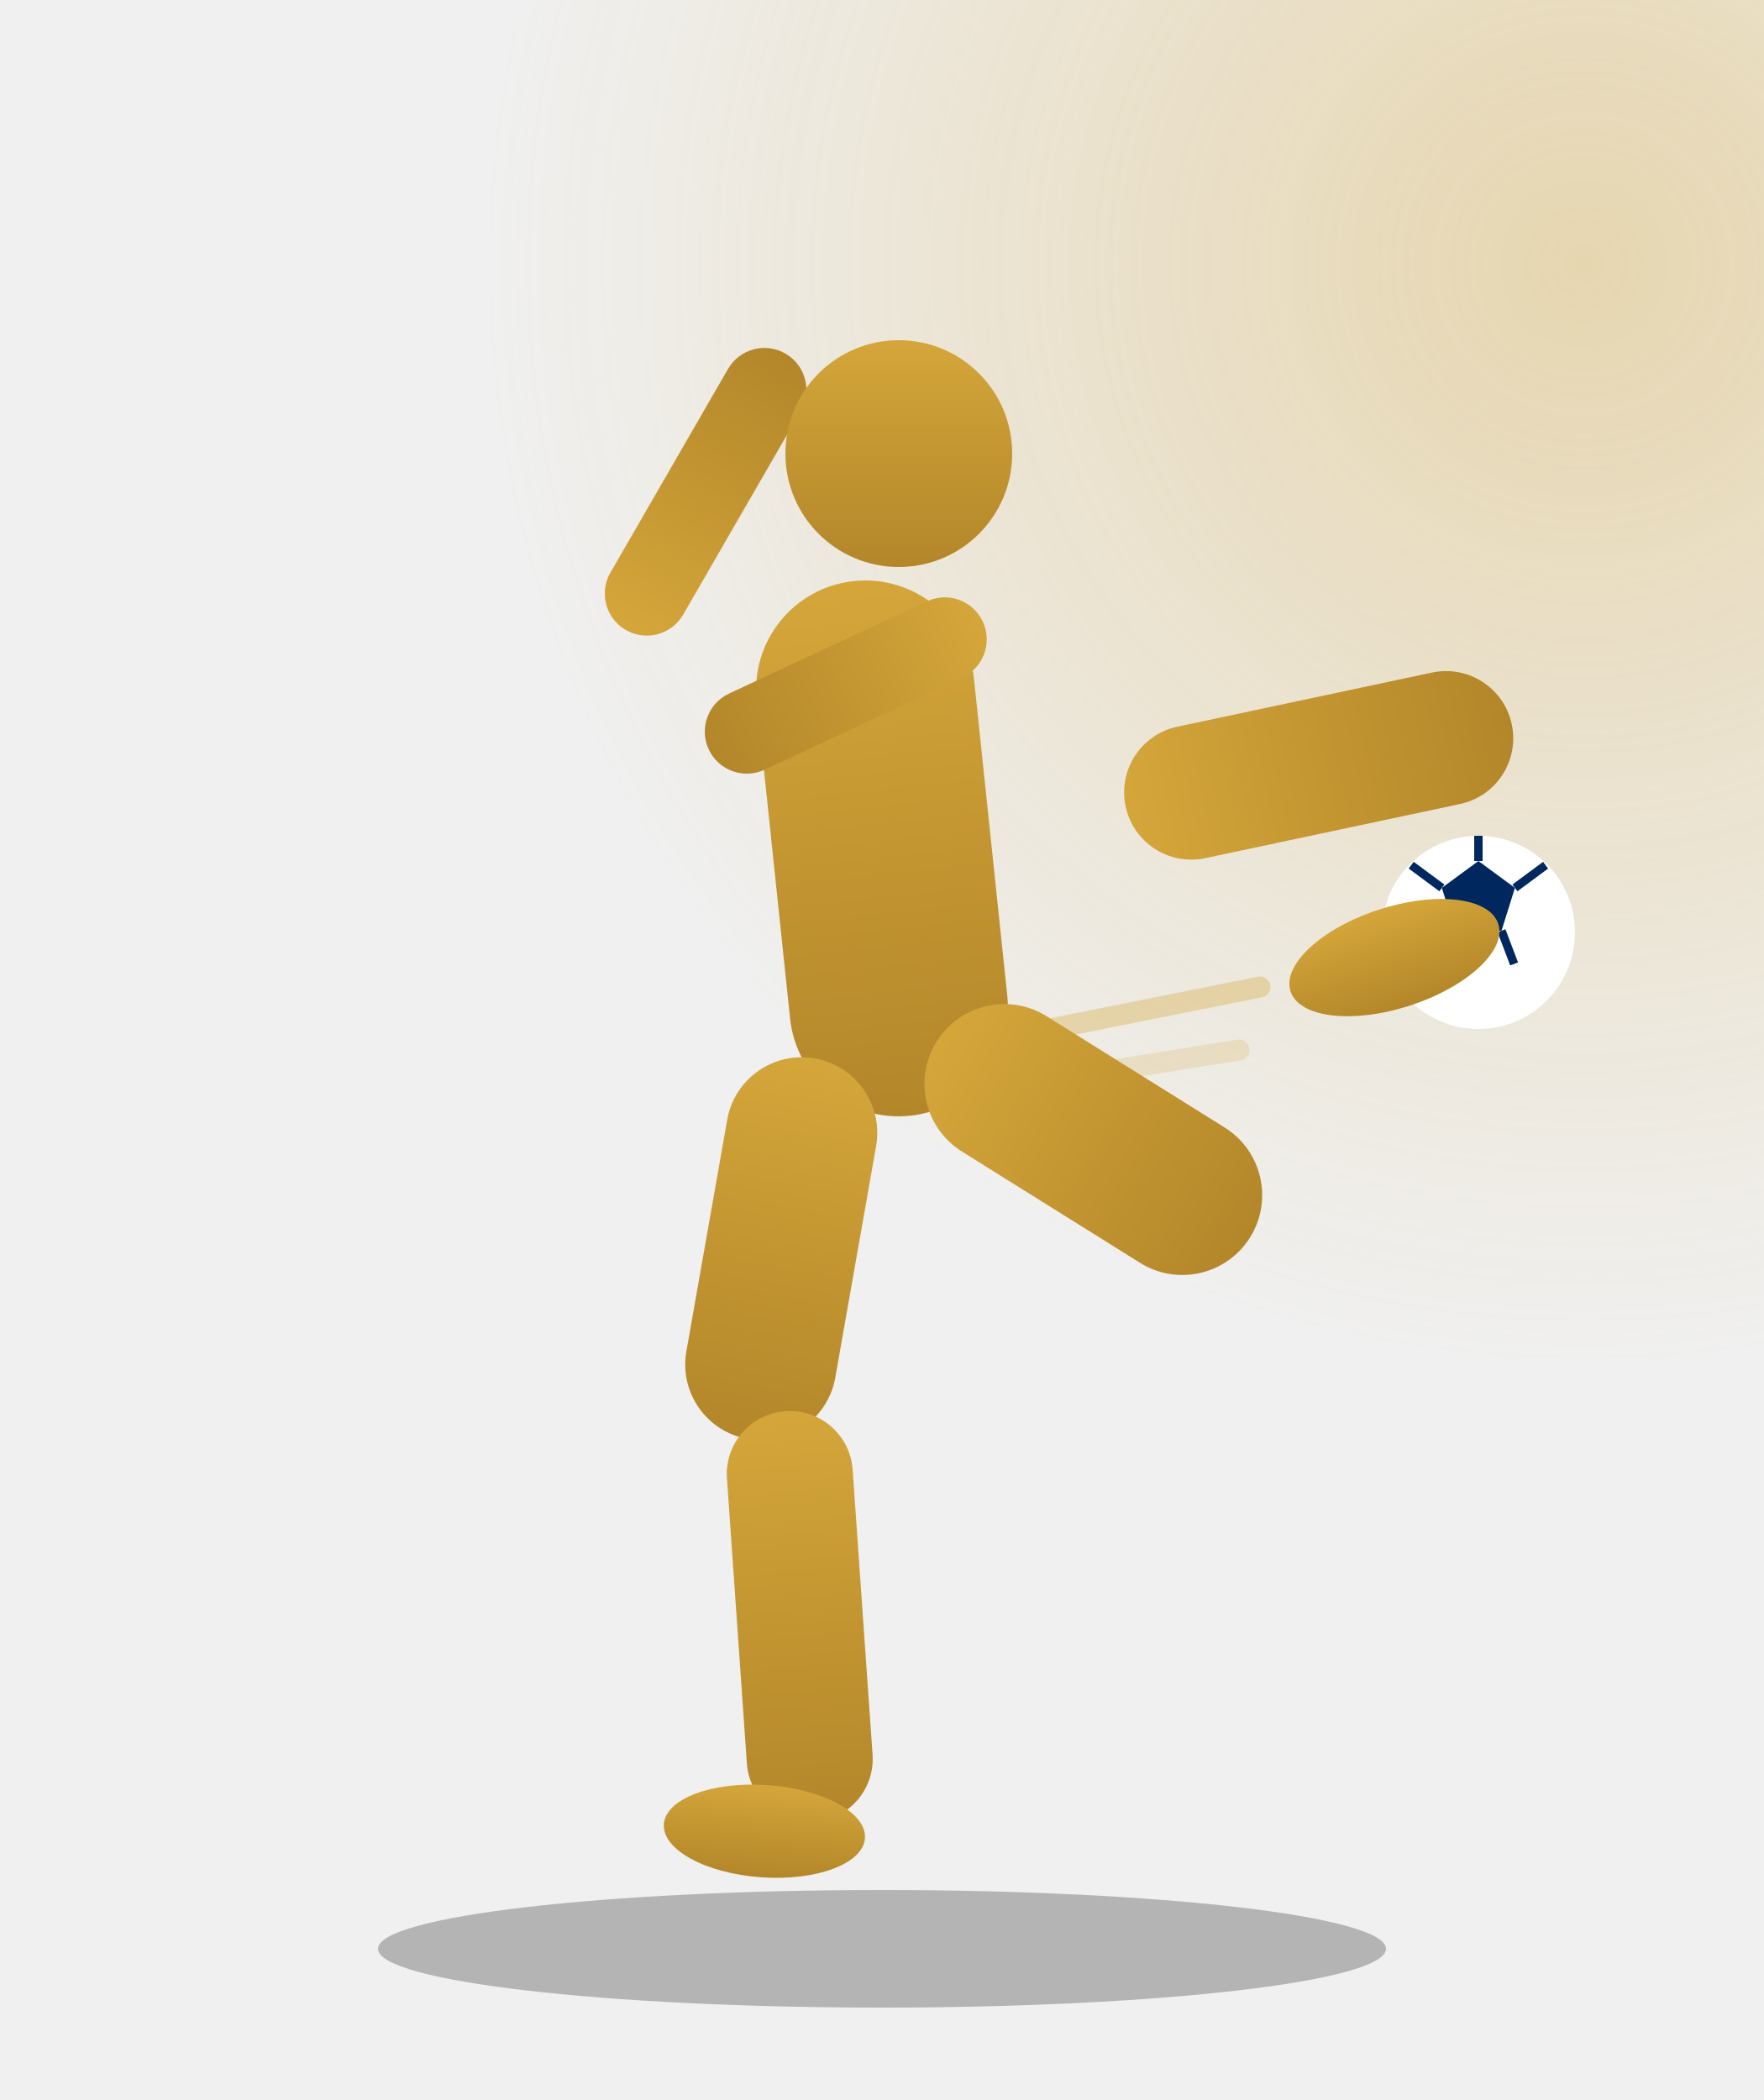
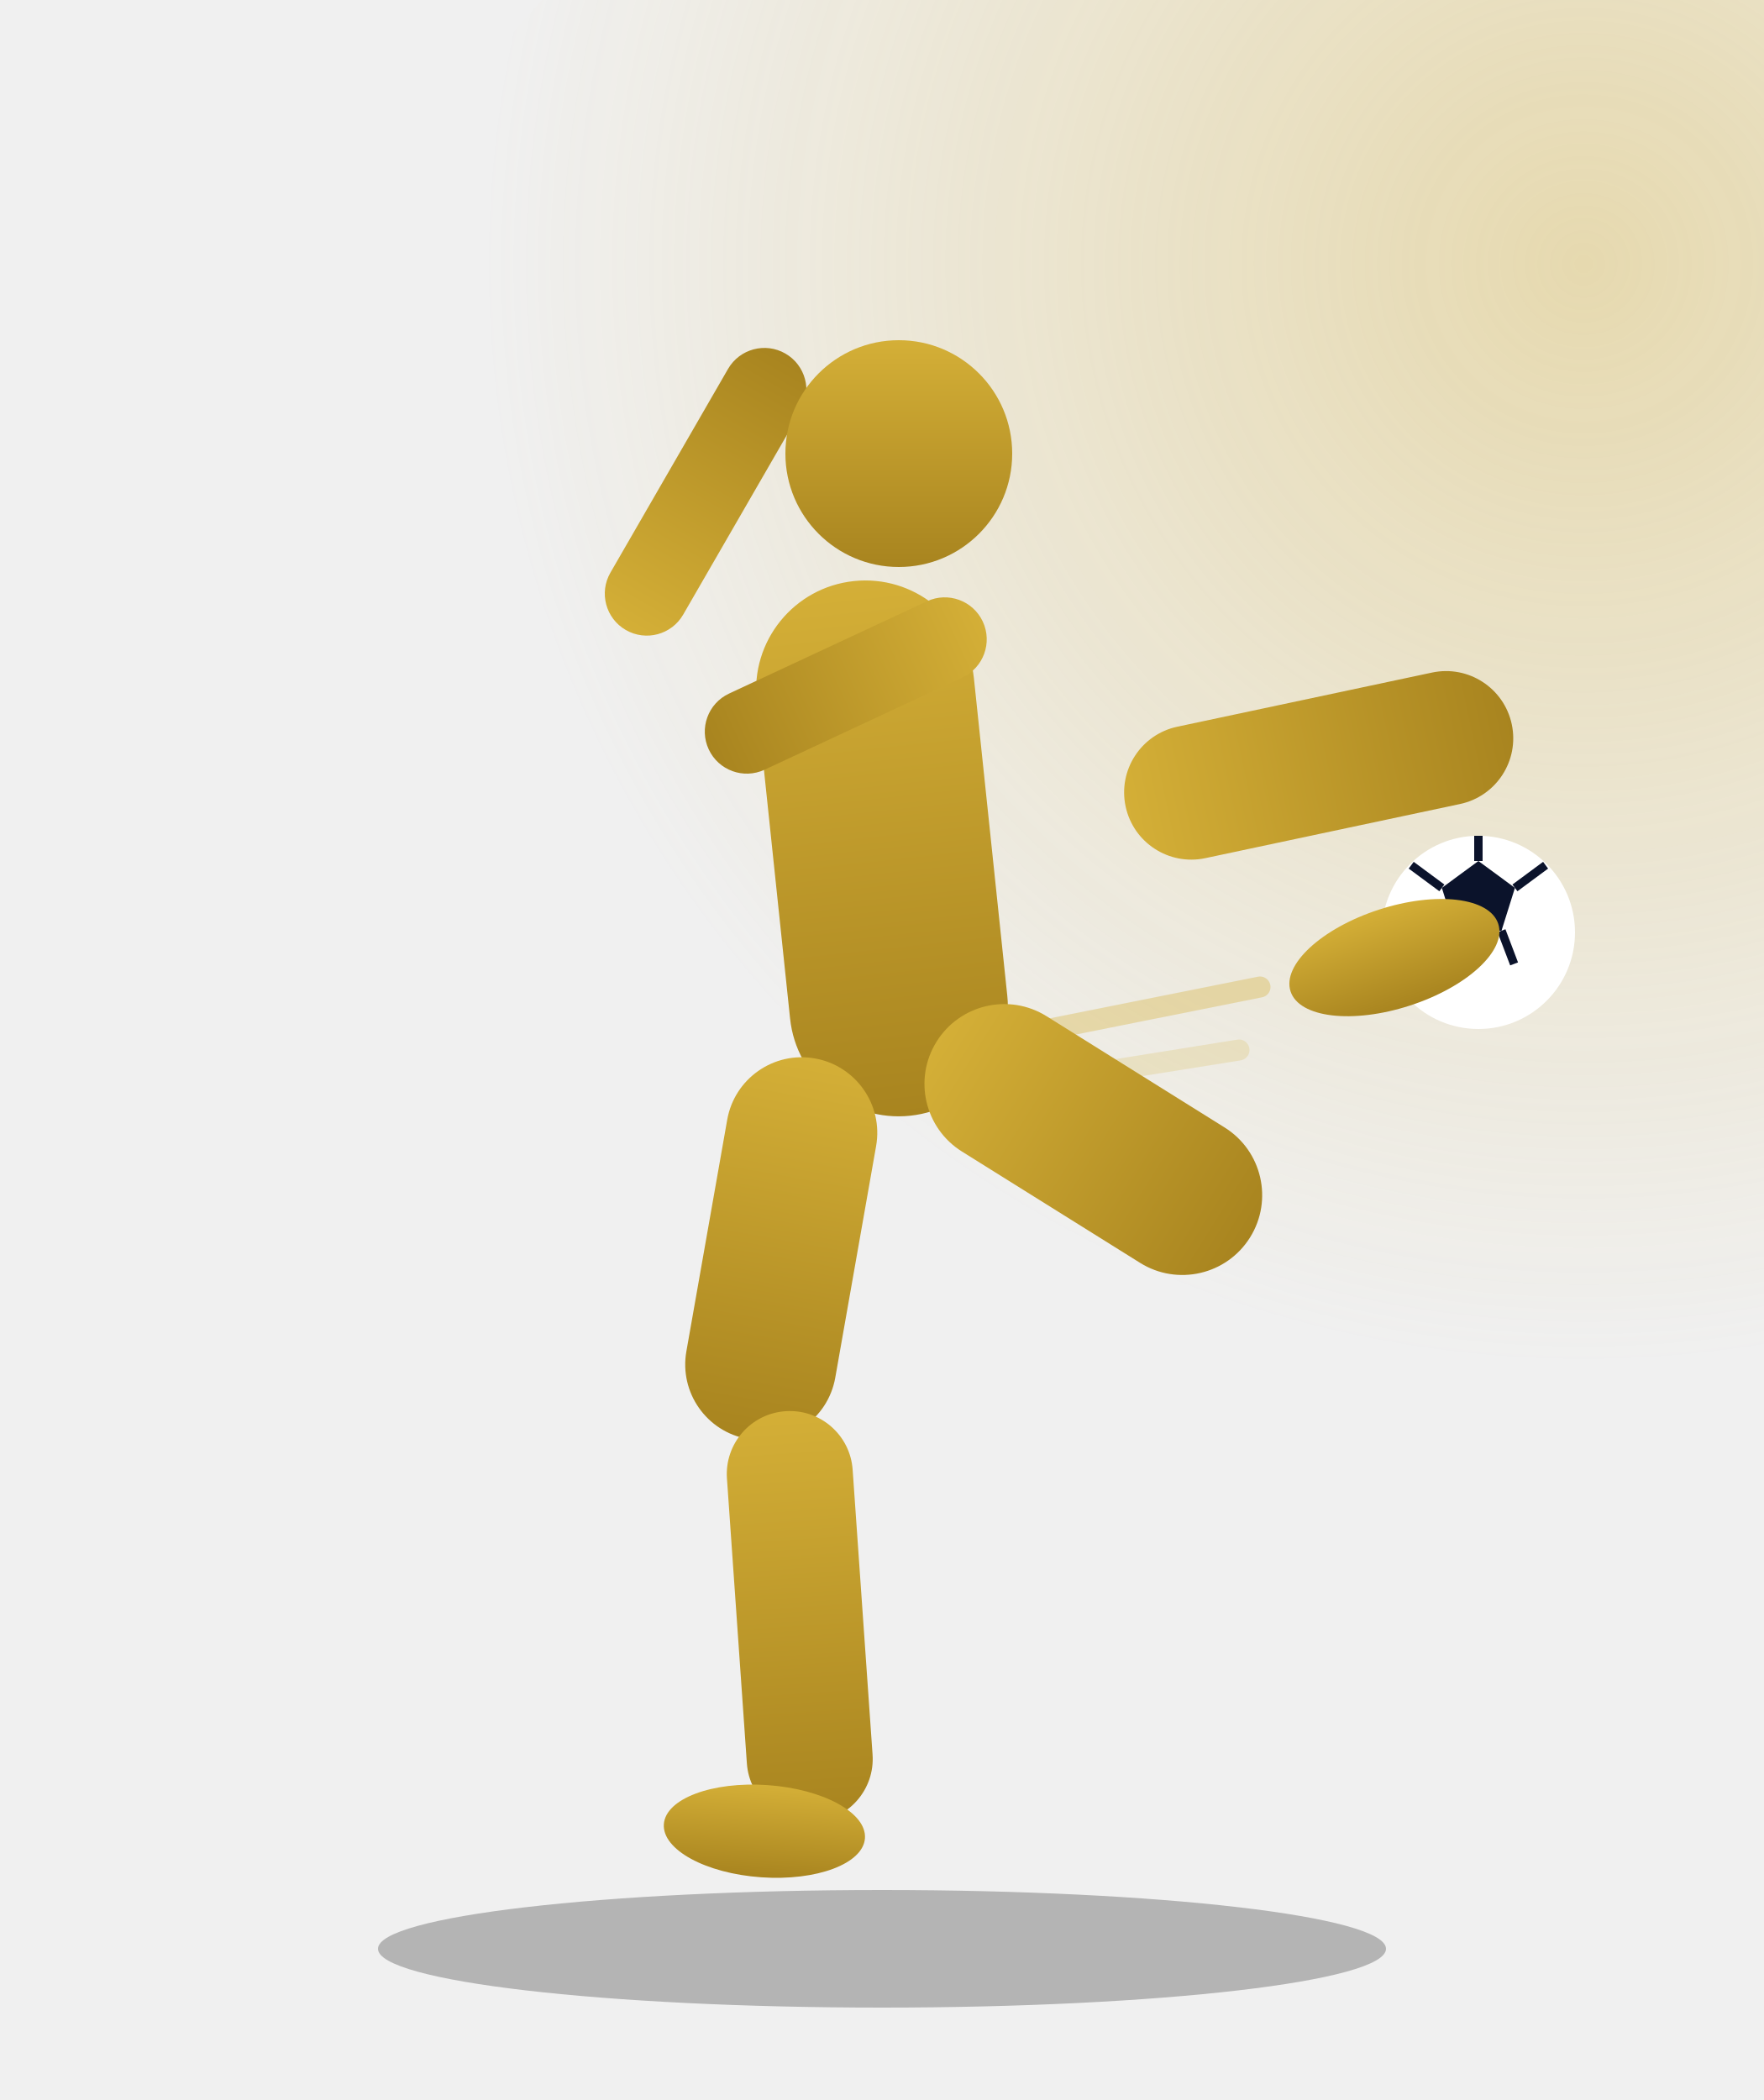
<svg xmlns="http://www.w3.org/2000/svg" viewBox="0 0 420 500">
  <defs>
    <linearGradient id="playerGrad" x1="0" y1="0" x2="0" y2="1">
-       <stop offset="0%" stop-color="#D4A63A" />
-       <stop offset="100%" stop-color="#B3862A" />
+       <stop offset="0%" stop-color="#D4AF37" />
+       <stop offset="100%" stop-color="#A8841F" />
    </linearGradient>
    <radialGradient id="lightBurst" cx="70%" cy="30%" r="60%">
-       <stop offset="0%" stop-color="rgba(212,166,58,0.35)" />
-       <stop offset="100%" stop-color="rgba(212,166,58,0)" />
+       <stop offset="0%" stop-color="rgba(212,175,55,0.35)" />
+       <stop offset="100%" stop-color="rgba(212,175,55,0)" />
    </radialGradient>
  </defs>
  <circle cx="290" cy="150" r="220" fill="url(#lightBurst)" />
-   <path d="M300 235 L250 245" stroke="#D4A63A" stroke-width="5" stroke-linecap="round" opacity="0.35" />
-   <path d="M295 250 L245 258" stroke="#D4A63A" stroke-width="5" stroke-linecap="round" opacity="0.2" />
+   <path d="M300 235 L250 245" stroke="#D4AF37" stroke-width="5" stroke-linecap="round" opacity="0.35" />
+   <path d="M295 250 L245 258" stroke="#D4AF37" stroke-width="5" stroke-linecap="round" opacity="0.2" />
  <circle cx="352" cy="222" r="23" fill="#FFFFFF" />
-   <path d="M352 205 L360.7 211.4 L357.5 221.6 L346.5 221.6 L343.3 211.4 Z" fill="#00275E" />
-   <path d="M352 205 L352 199" stroke="#00275E" stroke-width="2" />
-   <path d="M360.7 211.4 L368 206" stroke="#00275E" stroke-width="2" />
-   <path d="M357.5 221.6 L360.5 229.5" stroke="#00275E" stroke-width="2" />
-   <path d="M346.5 221.6 L343.5 229.5" stroke="#00275E" stroke-width="2" />
-   <path d="M343.3 211.4 L336 206" stroke="#00275E" stroke-width="2" />
+   <path d="M352 205 L360.7 211.4 L357.5 221.6 L346.5 221.6 L343.3 211.4 Z" fill="#0B132B" />
+   <path d="M352 205 L352 199" stroke="#0B132B" stroke-width="2" />
+   <path d="M360.7 211.4 L368 206" stroke="#0B132B" stroke-width="2" />
+   <path d="M357.5 221.6 L360.5 229.5" stroke="#0B132B" stroke-width="2" />
+   <path d="M346.5 221.6 L343.5 229.5" stroke="#0B132B" stroke-width="2" />
+   <path d="M343.3 211.4 L336 206" stroke="#0B132B" stroke-width="2" />
  <rect x="139" y="150" width="20" height="76" rx="10" fill="url(#playerGrad)" transform="rotate(-150 149 150)" />
  <rect x="184" y="138" width="52" height="128" rx="26" fill="url(#playerGrad)" transform="rotate(-6 210 202)" />
  <circle cx="214" cy="108" r="27" fill="url(#playerGrad)" />
  <rect x="224" y="148" width="20" height="72" rx="10" fill="url(#playerGrad)" transform="rotate(65 234 148)" />
  <rect x="176" y="252" width="36" height="92" rx="18" fill="url(#playerGrad)" transform="rotate(10 194 252)" />
  <rect x="172" y="336" width="30" height="98" rx="15" fill="url(#playerGrad)" transform="rotate(-4 187 336)" />
  <ellipse cx="182" cy="436" rx="24" ry="11" fill="url(#playerGrad)" transform="rotate(4 182 436)" />
  <rect x="204" y="248" width="38" height="88" rx="19" fill="url(#playerGrad)" transform="rotate(-58 223 248)" />
  <rect x="252" y="192" width="32" height="94" rx="16" fill="url(#playerGrad)" transform="rotate(-102 268 192)" />
  <ellipse cx="332" cy="228" rx="26" ry="12" fill="url(#playerGrad)" transform="rotate(-18 332 228)" />
  <ellipse cx="210" cy="464" rx="120" ry="14" fill="#000000" opacity="0.25" />
</svg>
